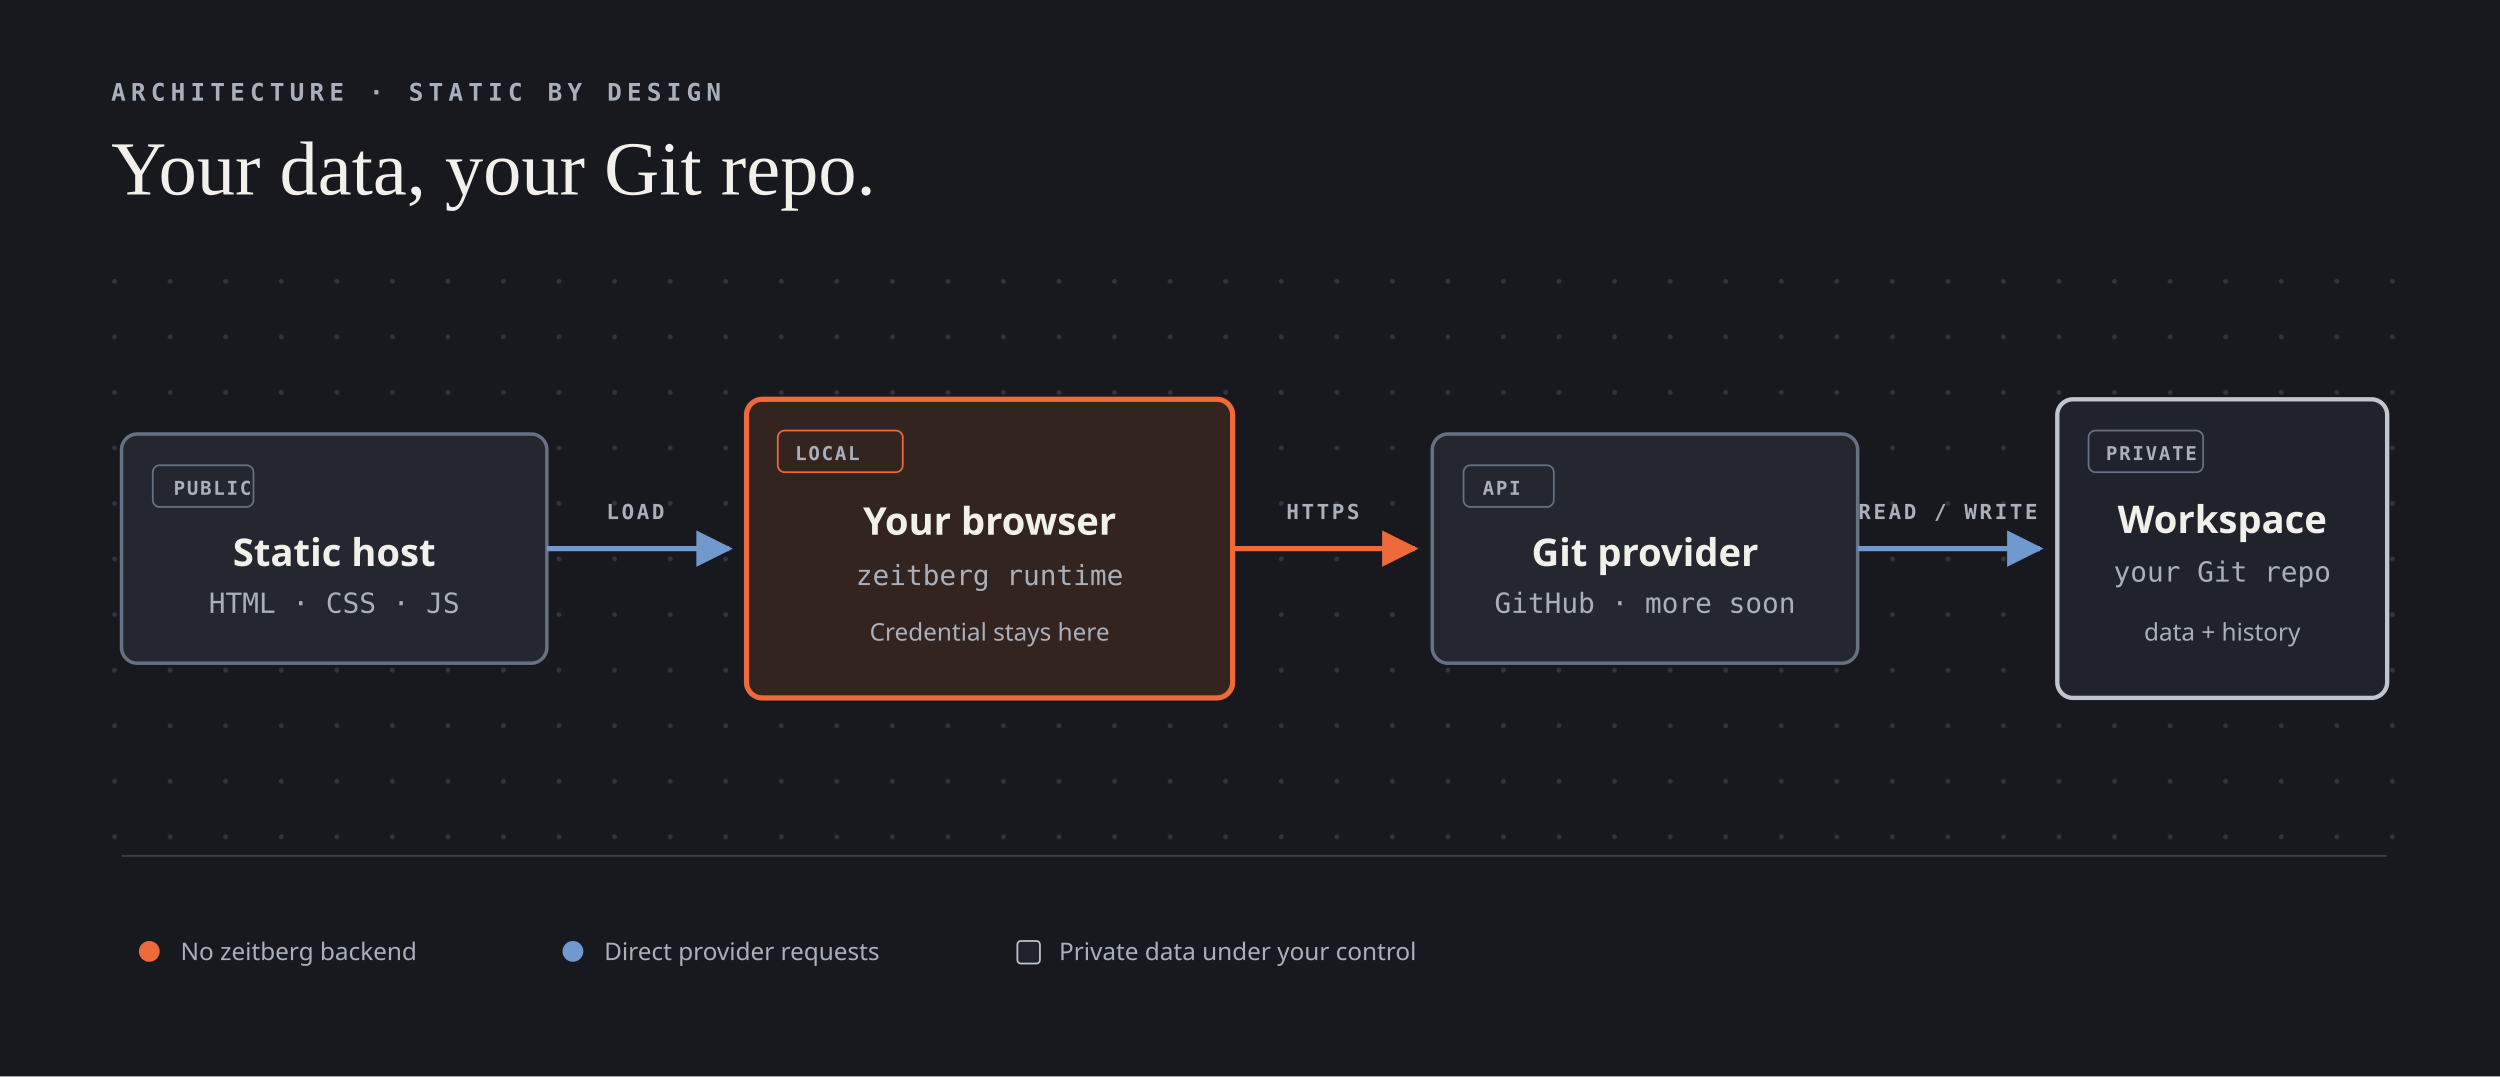
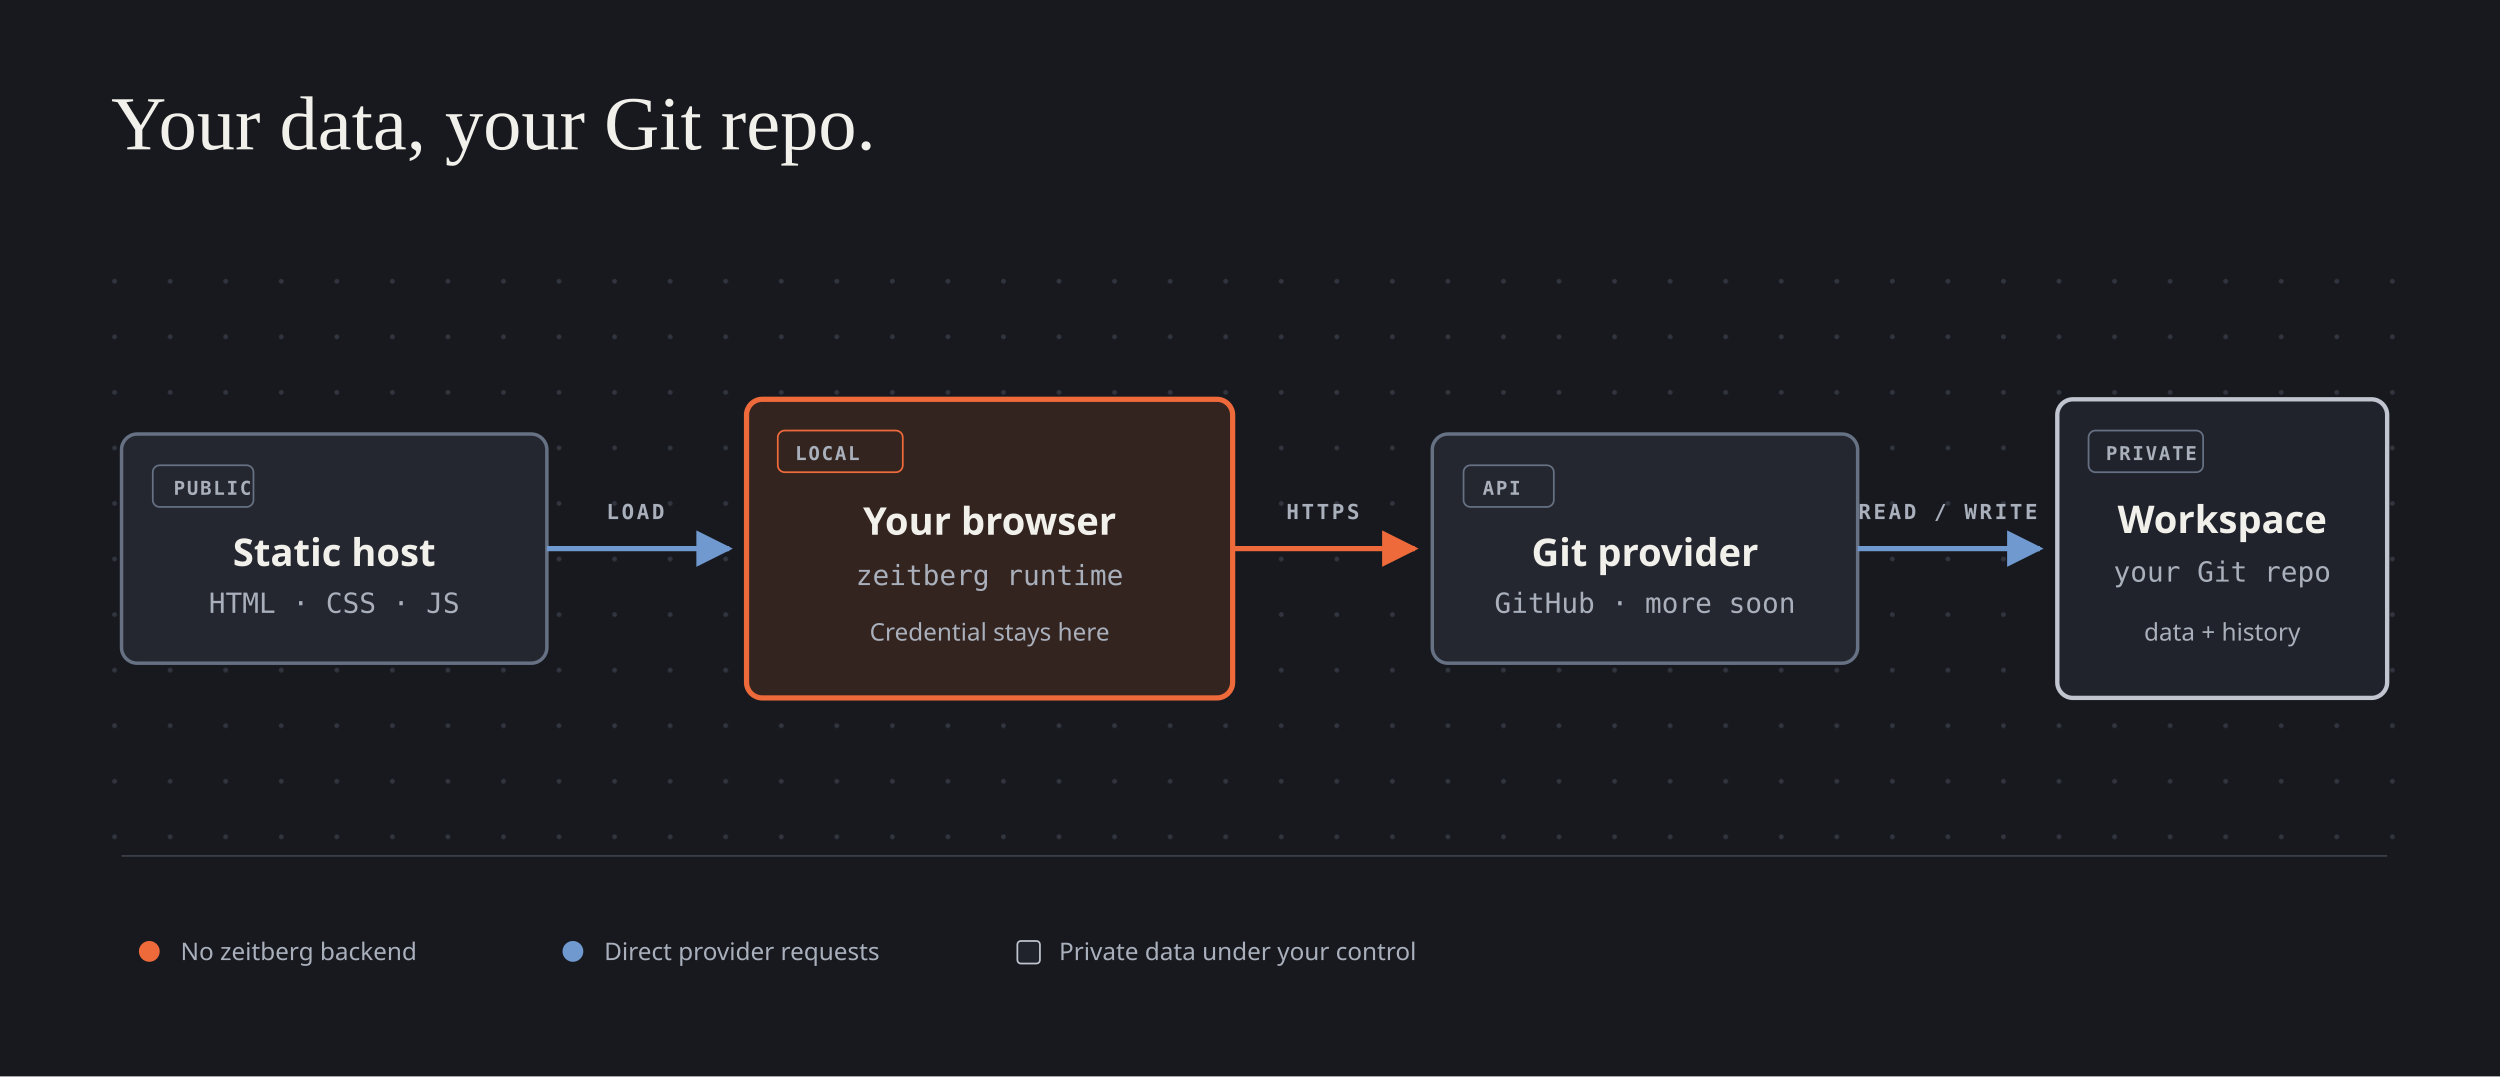
<svg xmlns="http://www.w3.org/2000/svg" viewBox="0 0 1440 620" role="img" aria-labelledby="title description">
  <defs>
    <pattern id="dots" width="32" height="32" patternUnits="userSpaceOnUse">
      <circle cx="2" cy="2" r="1.4" fill="#3b3f49" />
    </pattern>
    <marker id="arrow-blue" viewBox="0 0 10 10" refX="9" refY="5" markerWidth="7" markerHeight="7" orient="auto-start-reverse">
      <path d="M 0 0 L 10 5 L 0 10 z" fill="#6f99cf" />
    </marker>
    <marker id="arrow-orange" viewBox="0 0 10 10" refX="9" refY="5" markerWidth="7" markerHeight="7" orient="auto-start-reverse">
      <path d="M 0 0 L 10 5 L 0 10 z" fill="#ee6a3b" />
    </marker>
    <style>
-       .eyebrow { font: 600 14px ui-monospace, SFMono-Regular, Menlo, monospace; letter-spacing: 3px; fill: #a9b0bc; }
      .title { font: 44px Georgia, 'Times New Roman', serif; fill: #f1f0eb; }
      .box-title { font: 700 22px ui-sans-serif, system-ui, sans-serif; fill: #f1f0eb; }
      .box-copy { font: 500 16px ui-monospace, SFMono-Regular, Menlo, monospace; fill: #a9b0bc; }
      .tag { font: 700 11px ui-monospace, SFMono-Regular, Menlo, monospace; letter-spacing: 1px; fill: #a9b0bc; }
      .flow { font: 700 12px ui-monospace, SFMono-Regular, Menlo, monospace; letter-spacing: 1.5px; fill: #a9b0bc; }
      .note { font: 500 14px ui-sans-serif, system-ui, sans-serif; fill: #a9b0bc; }
    </style>
  </defs>
  <rect width="1440" height="620" fill="#17191f" />
  <rect x="60" y="145" width="1320" height="365" fill="url(#dots)" opacity="0.72" />
-   <text x="64" y="58" class="eyebrow">ARCHITECTURE · STATIC BY DESIGN</text>
-   <text x="64" y="112" class="title">Your data, your Git repo.</text>
+   <text x="64" y="86" class="title">Your data, your Git repo.</text>
  <g transform="translate(70 250)">
    <rect width="245" height="132" rx="9" fill="#24272f" stroke="#667184" stroke-width="2" />
    <rect x="18" y="18" width="58" height="24" rx="4" fill="none" stroke="#667184" />
    <text x="30" y="35" class="tag">PUBLIC</text>
    <text x="122.5" y="76" text-anchor="middle" class="box-title">Static host</text>
    <text x="122.5" y="103" text-anchor="middle" class="box-copy">HTML · CSS · JS</text>
  </g>
  <line x1="315" y1="316" x2="420" y2="316" stroke="#6f99cf" stroke-width="3" marker-end="url(#arrow-blue)" />
  <text x="366" y="299" text-anchor="middle" class="flow">LOAD</text>
  <g transform="translate(430 230)">
    <rect width="280" height="172" rx="9" fill="#33241f" stroke="#ee6a3b" stroke-width="3" />
    <rect x="18" y="18" width="72" height="24" rx="4" fill="none" stroke="#ee6a3b" />
    <text x="28" y="35" class="tag" fill="#ee6a3b">LOCAL</text>
    <text x="140" y="78" text-anchor="middle" class="box-title">Your browser</text>
    <text x="140" y="107" text-anchor="middle" class="box-copy">zeitberg runtime</text>
    <text x="140" y="139" text-anchor="middle" class="note">Credential stays here</text>
  </g>
  <line x1="710" y1="316" x2="815" y2="316" stroke="#ee6a3b" stroke-width="3" marker-end="url(#arrow-orange)" />
  <text x="762" y="299" text-anchor="middle" class="flow">HTTPS</text>
  <g transform="translate(825 250)">
    <rect width="245" height="132" rx="9" fill="#24272f" stroke="#667184" stroke-width="2" />
    <rect x="18" y="18" width="52" height="24" rx="4" fill="none" stroke="#667184" />
    <text x="29" y="35" class="tag">API</text>
    <text x="122.5" y="76" text-anchor="middle" class="box-title">Git provider</text>
    <text x="122.5" y="103" text-anchor="middle" class="box-copy">GitHub · more soon</text>
  </g>
  <line x1="1070" y1="316" x2="1175" y2="316" stroke="#6f99cf" stroke-width="3" marker-end="url(#arrow-blue)" />
  <text x="1122" y="299" text-anchor="middle" class="flow">READ / WRITE</text>
  <g transform="translate(1185 230)">
    <rect width="190" height="172" rx="9" fill="#20232b" stroke="#c0c5cf" stroke-width="2.5" />
    <rect x="18" y="18" width="66" height="24" rx="4" fill="none" stroke="#667184" />
    <text x="28" y="35" class="tag">PRIVATE</text>
    <text x="95" y="77" text-anchor="middle" class="box-title">Workspace</text>
    <text x="95" y="105" text-anchor="middle" class="box-copy">your Git repo</text>
    <text x="95" y="139" text-anchor="middle" class="note">data + history</text>
  </g>
  <line x1="70" y1="493" x2="1375" y2="493" stroke="#3b3f49" />
  <circle cx="86" cy="548" r="6" fill="#ee6a3b" />
  <text x="104" y="553" class="note">No zeitberg backend</text>
  <circle cx="330" cy="548" r="6" fill="#6f99cf" />
  <text x="348" y="553" class="note">Direct provider requests</text>
  <rect x="586" y="542" width="13" height="13" rx="2" fill="#20232b" stroke="#c0c5cf" />
  <text x="610" y="553" class="note">Private data under your control</text>
</svg>
